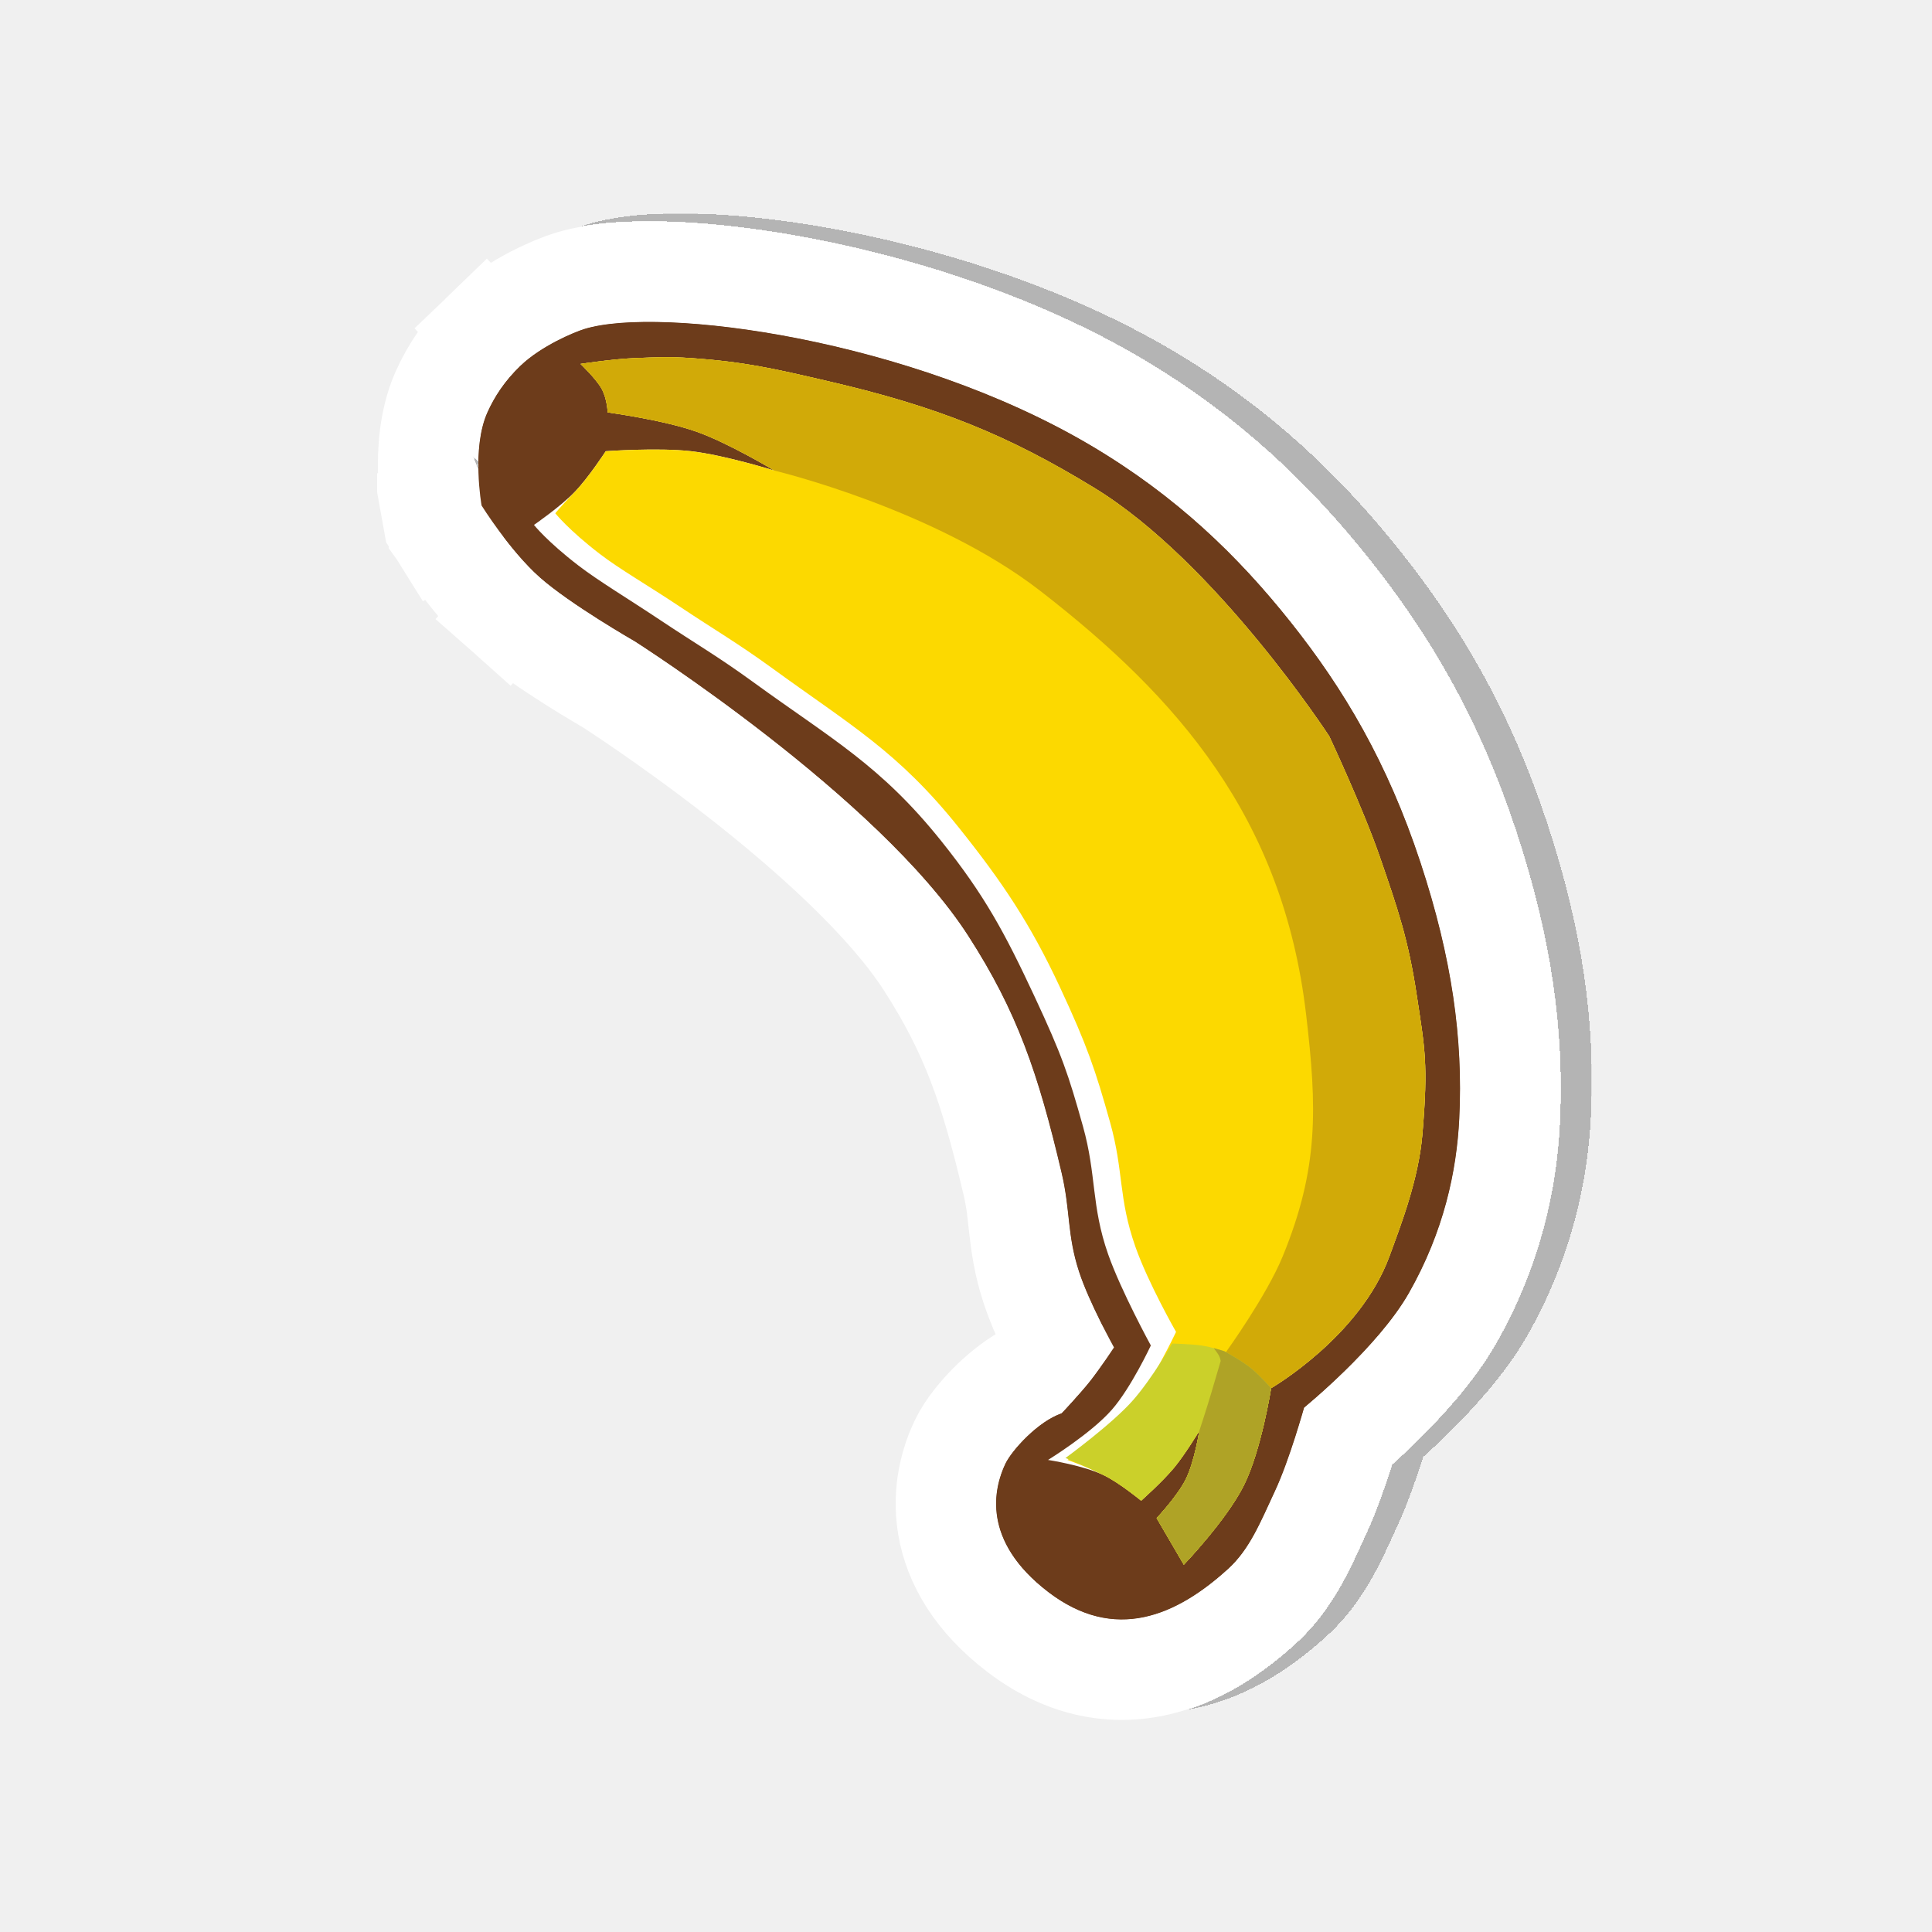
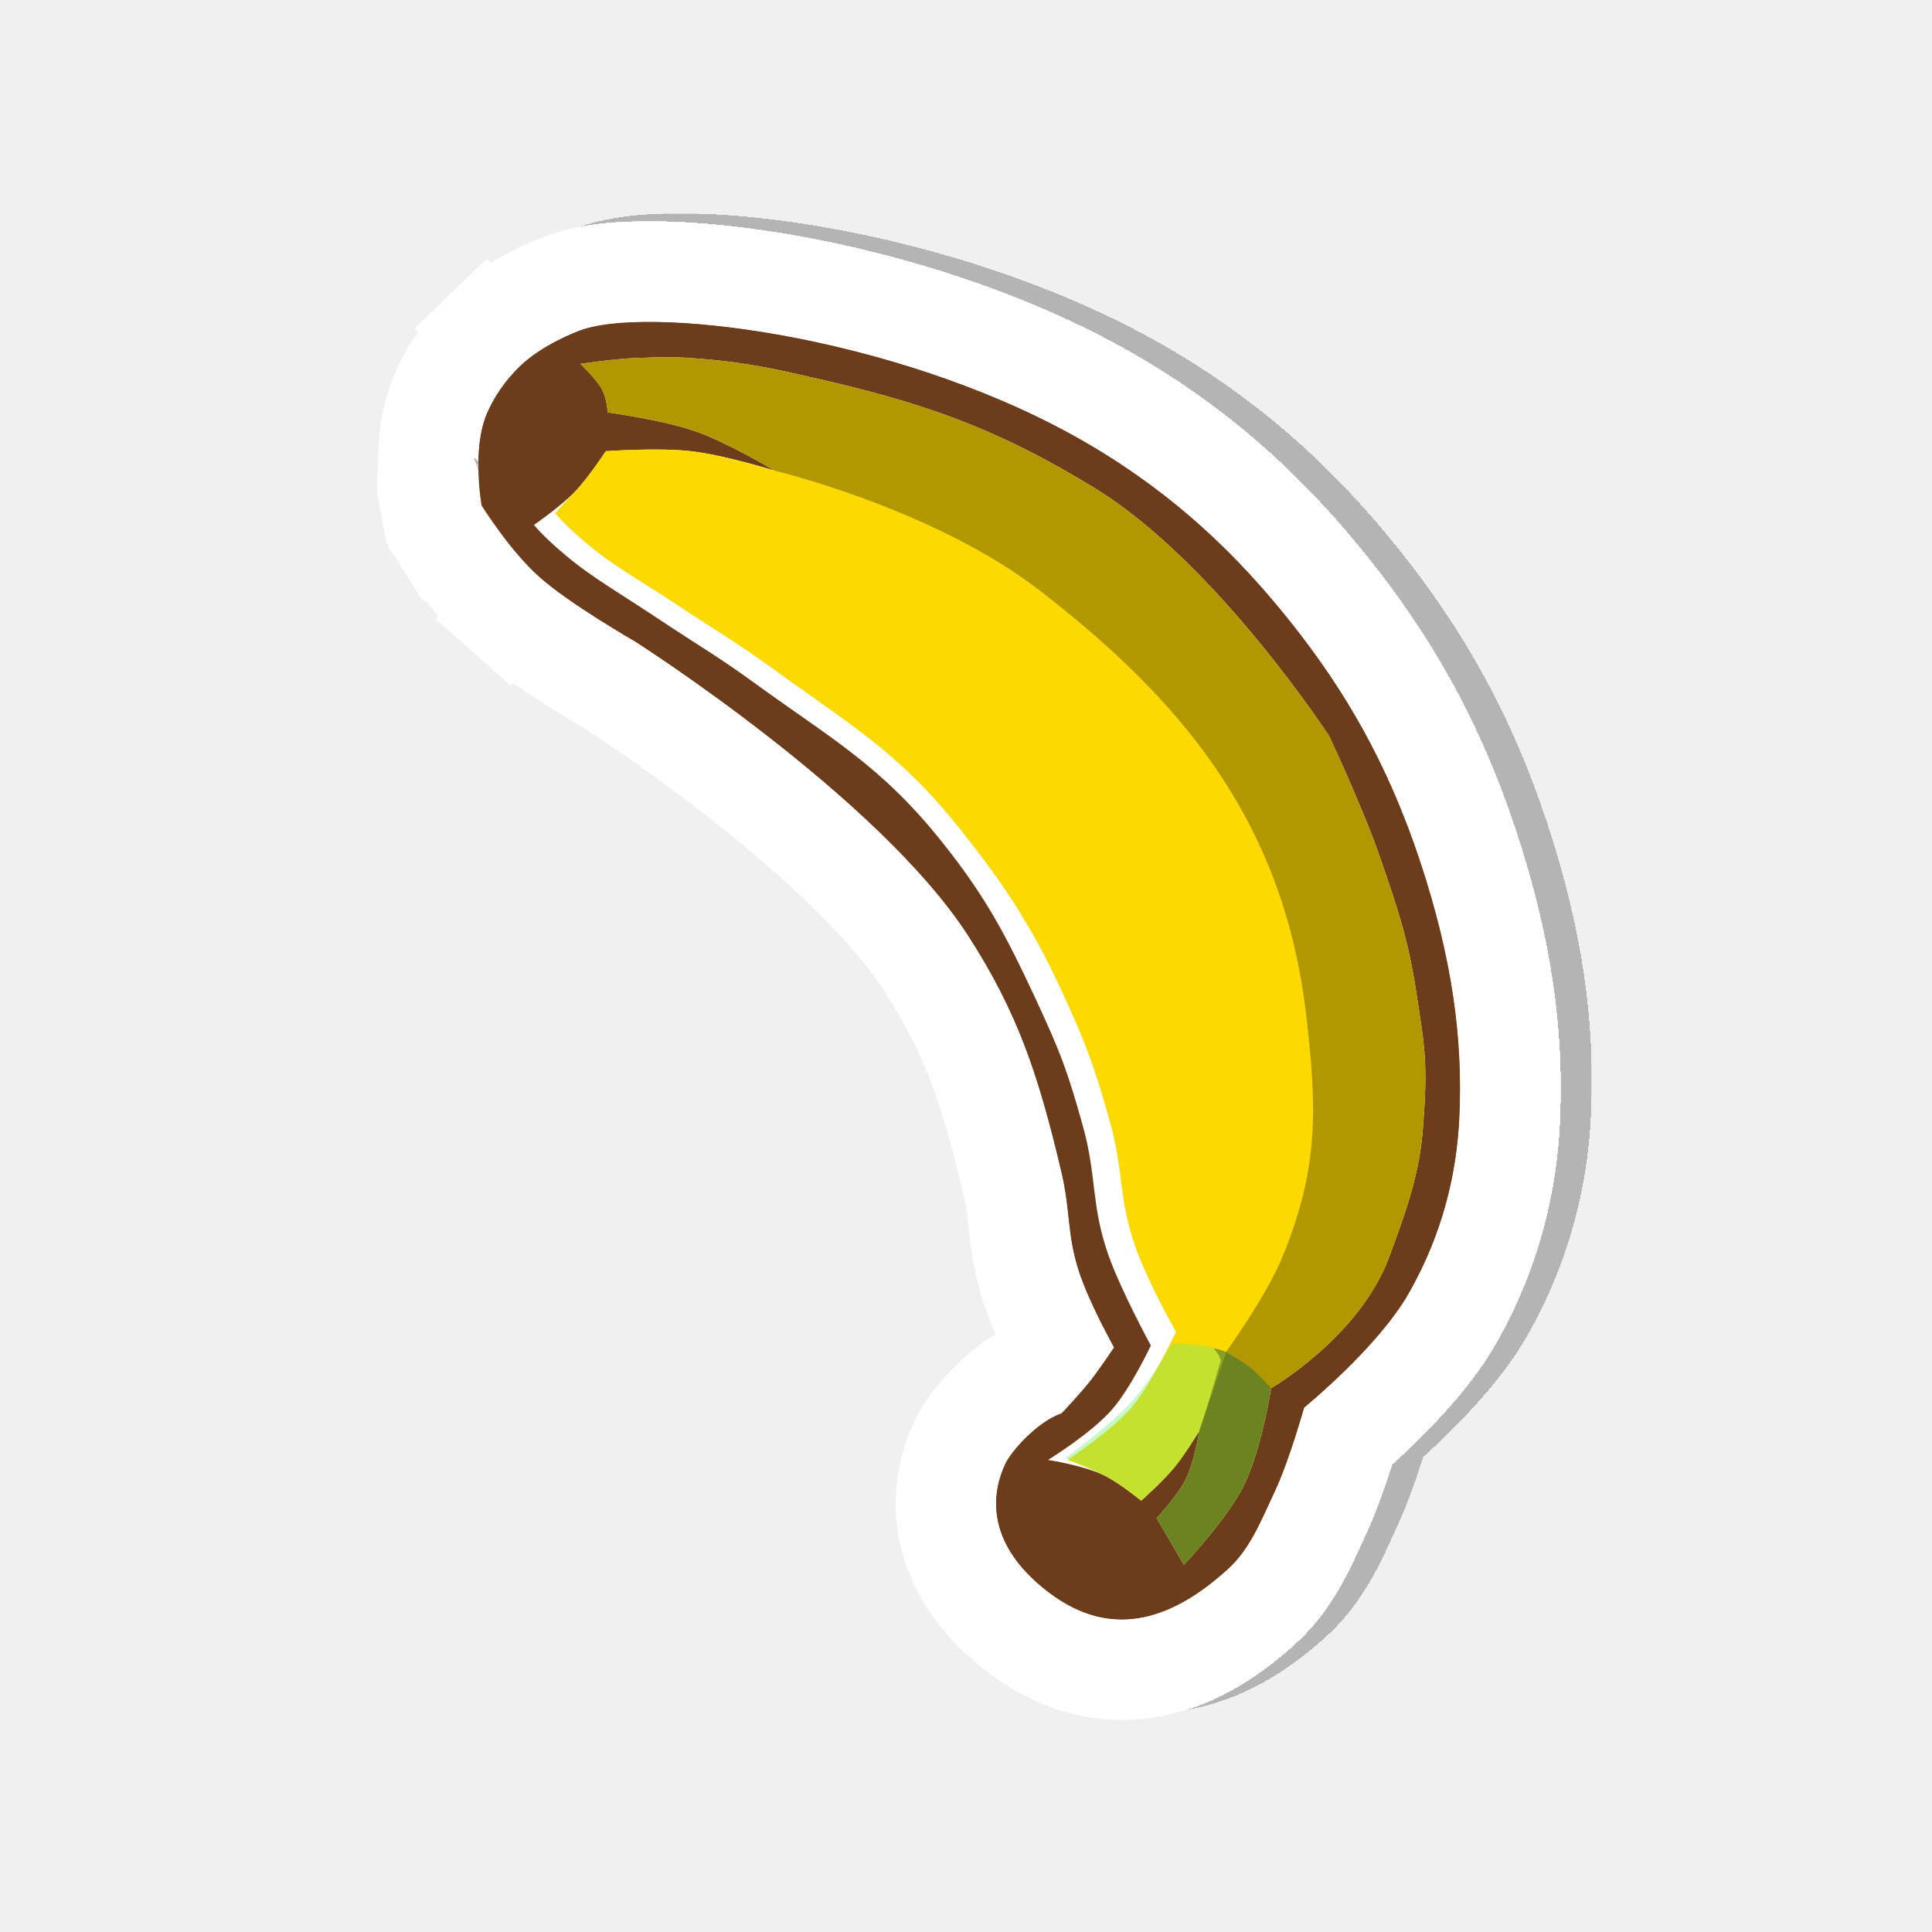
<svg xmlns="http://www.w3.org/2000/svg" width="256" height="256" viewBox="0 0 256 256" fill="none">
  <g filter="url(#filter0_d_783_2)">
    <path d="M64.584 54.647C62.447 59.409 63.813 66.985 63.813 66.985C63.813 66.985 67.525 72.947 71.524 76.496C75.543 80.062 84.119 84.978 84.119 84.978C84.119 84.978 116.43 105.539 128.33 124.048C134.776 134.073 137.557 142.16 140.668 155.407C141.857 160.468 141.368 163.574 142.982 168.516C144.32 172.615 147.608 178.541 147.608 178.541C147.608 178.541 145.815 181.269 144.524 182.911C143.117 184.699 140.668 187.28 140.668 187.28C137.584 188.308 134.066 192.164 133.214 193.963C131.672 197.219 130.027 204.142 138.869 210.928C147.711 217.714 155.928 214.101 162.774 207.843C165.586 205.273 166.962 201.805 168.943 197.562C170.877 193.42 172.798 186.509 172.798 186.509C172.798 186.509 182.565 178.575 186.679 171.344C191.329 163.17 193.023 155.159 193.362 148.21C193.876 137.671 192.417 127.008 188.221 114.281C183.862 101.058 178.097 91.324 170.999 82.407C164.07 73.703 155.896 65.742 144.524 59.017C120.619 44.88 87.461 40.51 77.436 43.594C76.113 44.001 71.707 45.826 68.954 48.478C66.827 50.526 65.498 52.611 64.584 54.647Z" fill="#6D3C1B" />
    <path d="M63.813 66.985L57.263 68.166L57.489 69.421L58.163 70.503L63.813 66.985ZM63.813 66.985C58.163 70.503 58.163 70.504 58.164 70.505L58.164 70.506L58.166 70.509L58.172 70.517L58.186 70.54L58.23 70.611C58.267 70.669 58.318 70.749 58.382 70.849C58.511 71.049 58.693 71.328 58.921 71.67C59.377 72.352 60.026 73.296 60.814 74.363C62.337 76.425 64.588 79.239 67.106 81.474L71.524 76.496L67.106 81.474C69.556 83.648 73.112 86.017 75.77 87.699C77.155 88.575 78.405 89.333 79.309 89.872C79.762 90.142 80.131 90.358 80.389 90.509C80.5 90.574 80.591 90.626 80.659 90.666C80.711 90.699 80.781 90.744 80.867 90.8C81.091 90.945 81.428 91.165 81.865 91.453C82.738 92.029 84.009 92.879 85.575 93.959C88.712 96.123 93.014 99.194 97.671 102.822C107.183 110.235 117.44 119.418 122.732 127.648C128.614 136.797 131.171 144.081 134.189 156.929C134.607 158.711 134.763 160.135 134.958 161.909C134.988 162.18 135.019 162.46 135.051 162.75C135.297 164.938 135.639 167.473 136.654 170.582C137.481 173.114 138.819 175.978 139.835 178.024C139.84 178.035 139.845 178.046 139.851 178.057C139.652 178.328 139.463 178.579 139.292 178.796C138.74 179.497 137.907 180.447 137.138 181.294C137.003 181.443 136.874 181.585 136.752 181.718C134.612 182.779 132.789 184.288 131.493 185.532C129.862 187.099 128.121 189.166 127.199 191.114C126.068 193.502 124.784 197.46 125.583 202.224C126.41 207.148 129.302 211.976 134.817 216.208C140.658 220.691 146.875 222.055 152.929 220.793C158.618 219.607 163.44 216.252 167.265 212.756C170.82 209.506 172.781 205.19 174.347 201.746C174.562 201.272 174.77 200.814 174.974 200.378C176.127 197.908 177.194 194.814 177.932 192.52C178.198 191.692 178.433 190.932 178.626 190.292C178.673 190.251 178.721 190.21 178.77 190.167C179.82 189.249 181.262 187.947 182.847 186.399C185.9 183.416 189.927 179.093 192.464 174.635C197.718 165.4 199.629 156.334 200.01 148.534C200.569 137.074 198.959 125.593 194.542 112.197C189.911 98.149 183.741 87.727 176.207 78.262C168.886 69.066 160.123 60.509 147.912 53.288C135.139 45.734 120.11 40.893 107.064 38.317C100.515 37.024 94.339 36.277 89.054 36.064C83.946 35.859 79.083 36.123 75.479 37.233C74.363 37.576 72.556 38.302 70.658 39.29C68.771 40.273 66.359 41.736 64.336 43.684L68.954 48.478L64.336 43.684C61.542 46.376 59.741 49.183 58.512 51.922C56.806 55.723 56.662 60.059 56.744 62.801C56.788 64.29 56.912 65.591 57.025 66.524C57.081 66.994 57.136 67.379 57.179 67.659C57.201 67.799 57.219 67.912 57.233 67.998C57.241 68.04 57.247 68.076 57.252 68.104L57.258 68.141L57.261 68.155L57.262 68.161L57.262 68.164C57.262 68.165 57.263 68.166 63.813 66.985Z" stroke="white" stroke-width="13.312" />
  </g>
  <path d="M64.584 54.647C62.447 59.409 63.813 66.985 63.813 66.985C63.813 66.985 67.525 72.947 71.524 76.496C75.543 80.062 84.119 84.978 84.119 84.978C84.119 84.978 116.43 105.539 128.33 124.048C134.776 134.073 137.557 142.16 140.668 155.407C141.857 160.468 141.368 163.574 142.982 168.516C144.32 172.615 147.608 178.541 147.608 178.541C147.608 178.541 145.815 181.269 144.524 182.911C143.117 184.699 140.668 187.28 140.668 187.28C137.584 188.308 134.066 192.164 133.214 193.963C131.672 197.219 130.027 204.142 138.869 210.928C147.711 217.714 155.928 214.101 162.774 207.843C165.586 205.273 166.962 201.805 168.943 197.562C170.877 193.42 172.798 186.509 172.798 186.509C172.798 186.509 182.565 178.575 186.679 171.344C191.329 163.17 193.023 155.159 193.362 148.21C193.876 137.671 192.417 127.008 188.221 114.281C183.862 101.058 178.097 91.324 170.999 82.407C164.07 73.703 155.896 65.742 144.524 59.017C120.619 44.88 87.461 40.51 77.436 43.594C76.113 44.001 71.707 45.826 68.954 48.478C66.827 50.526 65.498 52.611 64.584 54.647Z" fill="#6D3C1B" />
  <path d="M156.862 207.329L153.263 201.16C153.263 201.16 156.001 198.266 157.119 196.02C158.28 193.686 158.918 189.594 158.918 189.594C158.918 189.594 157.049 192.696 155.576 194.477C154.039 196.337 151.207 198.847 151.207 198.847C151.207 198.847 148.397 196.525 146.323 195.505C143.613 194.174 138.869 193.449 138.869 193.449C138.869 193.449 144.582 189.946 147.351 186.766C149.895 183.845 152.492 178.284 152.492 178.284C152.492 178.284 148.531 171.033 146.837 166.203C144.569 159.738 145.318 155.74 143.496 149.238C141.558 142.326 140.725 139.841 137.07 132.016C133.164 123.656 130.495 118.659 124.732 111.453C116.679 101.386 110.155 97.906 99.799 90.376C95.115 86.97 92.279 85.363 87.461 82.15C83.245 79.34 79.298 76.974 76.665 74.953C72.484 71.745 70.753 69.555 70.753 69.555C70.753 69.555 74.264 67.134 76.151 65.186C77.994 63.282 80.263 59.788 80.263 59.788C80.263 59.788 87.185 59.285 91.573 59.788C95.976 60.292 102.626 62.358 102.626 62.358C102.626 62.358 96.573 58.723 92.344 57.217C87.893 55.632 80.52 54.647 80.52 54.647C80.52 54.647 80.455 52.877 79.749 51.562C79.037 50.236 76.922 48.221 76.922 48.221C76.922 48.221 81.294 47.555 84.119 47.45C87.03 47.342 88.667 47.25 91.573 47.45C98.641 47.937 102.654 48.869 109.452 50.448L109.823 50.534C124.258 53.887 133.509 57.62 145.038 64.672C161.144 74.524 176.14 97.573 176.14 97.573C176.14 97.573 180.621 107.13 182.823 113.509C185.23 120.484 186.601 124.465 187.707 131.759C188.791 138.911 189.267 140.903 188.478 150.266C187.969 156.303 185.637 162.281 184.108 166.46C180.203 177.134 168.429 183.939 168.429 183.939C168.429 183.939 167.149 192.123 164.83 196.791C162.534 201.411 156.862 207.329 156.862 207.329Z" fill="white" />
  <path d="M156.862 207.329L153.263 201.16C153.263 201.16 156.001 198.266 157.119 196.02C158.28 193.686 158.918 189.594 158.918 189.594C158.918 189.594 157.049 192.696 155.576 194.477C154.039 196.337 151.207 198.847 151.207 198.847C151.207 198.847 148.397 196.525 146.323 195.505C143.613 194.174 141.439 193.449 141.439 193.449C141.439 193.449 147.152 189.689 149.922 186.509C152.465 183.588 155.833 176.484 155.833 176.484C155.833 176.484 152.13 170.005 150.436 165.175C148.168 158.71 148.917 155.226 147.094 148.724C145.156 141.812 144.066 138.556 140.411 130.731C136.505 122.371 132.809 116.859 127.045 109.654C118.992 99.587 112.725 96.107 102.369 88.576C97.685 85.171 94.849 83.563 90.031 80.351C85.815 77.54 82.125 75.432 79.492 73.411C75.312 70.203 73.58 68.013 73.58 68.013C73.58 68.013 74.264 67.134 76.151 65.186C77.994 63.282 80.263 59.788 80.263 59.788C80.263 59.788 87.185 59.285 91.573 59.788C95.976 60.292 102.626 62.358 102.626 62.358C102.626 62.358 96.573 58.723 92.344 57.217C87.893 55.632 80.52 54.647 80.52 54.647C80.52 54.647 80.455 52.877 79.749 51.562C79.037 50.236 76.922 48.221 76.922 48.221C76.922 48.221 81.294 47.555 84.119 47.45C87.03 47.342 88.667 47.25 91.573 47.45C98.641 47.937 102.654 48.869 109.452 50.448L109.823 50.534C124.258 53.887 133.509 57.62 145.038 64.672C161.144 74.524 176.14 97.573 176.14 97.573C176.14 97.573 180.621 107.13 182.823 113.509C185.23 120.484 186.601 124.465 187.707 131.759C188.791 138.911 189.267 140.903 188.478 150.266C187.969 156.303 185.637 162.281 184.108 166.46C180.203 177.134 168.428 183.939 168.428 183.939C168.428 183.939 167.149 192.123 164.83 196.791C162.534 201.411 156.862 207.329 156.862 207.329Z" fill="#FCD900" />
-   <path d="M156.862 207.329L153.263 201.16C153.263 201.16 156.001 198.266 157.119 196.02C158.28 193.686 158.918 189.594 158.918 189.594L162.517 179.055C162.517 179.055 167.823 171.702 169.971 166.46C174.75 154.796 174.534 146.848 173.055 134.33C169.989 108.365 156.091 92.432 137.841 78.295C123.787 67.408 102.626 62.358 102.626 62.358C102.626 62.358 96.573 58.723 92.344 57.217C87.893 55.632 80.52 54.647 80.52 54.647C80.52 54.647 80.455 52.877 79.749 51.562C79.037 50.236 76.922 48.221 76.922 48.221C76.922 48.221 81.294 47.555 84.119 47.45C87.03 47.342 88.667 47.25 91.573 47.45C98.768 47.945 102.798 48.903 109.823 50.534C124.258 53.887 133.509 57.62 145.038 64.672C161.144 74.524 176.14 97.573 176.14 97.573C176.14 97.573 180.621 107.13 182.823 113.509C185.23 120.484 186.601 124.465 187.707 131.759C188.791 138.911 189.267 140.903 188.478 150.266C187.969 156.303 185.637 162.281 184.108 166.46C180.203 177.134 168.428 183.939 168.428 183.939C168.428 183.939 167.149 192.123 164.83 196.791C162.534 201.411 156.862 207.329 156.862 207.329Z" fill="#D1AA08" />
-   <path d="M156.862 207.329L153.263 201.16C153.263 201.16 156.001 198.266 157.119 196.02C158.28 193.687 158.918 189.594 158.918 189.594C158.918 189.594 157.049 192.696 155.576 194.477C154.039 196.338 151.207 198.847 151.207 198.847C151.207 198.847 148.397 196.525 146.323 195.506C143.613 194.174 141.182 193.192 141.182 193.192C141.182 193.192 147.409 188.661 150.179 185.481C152.722 182.56 155.319 178.027 155.319 178.027C155.319 178.027 157.875 178.095 159.175 178.284C160.588 178.489 162.259 179.055 162.259 179.055C162.259 179.055 164.566 180.309 165.858 181.368C166.956 182.269 168.428 183.939 168.428 183.939C168.428 183.939 167.149 192.123 164.83 196.791C162.534 201.411 156.862 207.329 156.862 207.329Z" fill="#CBD02A" />
-   <path d="M156.862 207.329L153.263 201.16C153.263 201.16 156.001 198.266 157.119 196.02C158.28 193.686 158.918 189.593 158.918 189.593C158.918 189.593 159.905 186.583 160.46 184.71C161.012 182.849 161.746 180.34 161.746 180.34C161.746 180.34 161.695 179.927 161.488 179.569C161.303 179.248 160.825 178.632 160.825 178.632C161.634 178.843 162.26 179.055 162.26 179.055C162.26 179.055 164.567 180.309 165.858 181.368C166.956 182.269 168.429 183.939 168.429 183.939C168.429 183.939 167.149 192.123 164.83 196.791C162.534 201.411 156.862 207.329 156.862 207.329Z" fill="#AFA326" />
+   <path d="M156.862 207.329L153.263 201.16C153.263 201.16 156.001 198.266 157.119 196.02C158.28 193.686 158.918 189.594 158.918 189.594L162.517 179.055C162.517 179.055 167.823 171.702 169.971 166.46C174.75 154.796 174.534 146.848 173.055 134.33C169.989 108.365 156.091 92.432 137.841 78.295C123.787 67.408 102.626 62.358 102.626 62.358C102.626 62.358 96.573 58.723 92.344 57.217C87.893 55.632 80.52 54.647 80.52 54.647C80.52 54.647 80.455 52.877 79.749 51.562C79.037 50.236 76.922 48.221 76.922 48.221C76.922 48.221 81.294 47.555 84.119 47.45C87.03 47.342 88.667 47.25 91.573 47.45C98.768 47.945 102.798 48.903 109.823 50.534C124.258 53.887 133.509 57.62 145.038 64.672C161.144 74.524 176.14 97.573 176.14 97.573C176.14 97.573 180.621 107.13 182.823 113.509C185.23 120.484 186.601 124.465 187.707 131.759C188.791 138.911 189.267 140.903 188.478 150.266C187.969 156.303 185.637 162.281 184.108 166.46C180.203 177.134 168.428 183.939 168.428 183.939C168.428 183.939 167.149 192.123 164.83 196.791C162.534 201.411 156.862 207.329 156.862 207.329Z" fill="black" fill-opacity="0.3" />
+   <path d="M156.862 207.329L153.263 201.16C153.263 201.16 156.001 198.266 157.119 196.02C158.28 193.687 158.918 189.594 158.918 189.594C158.918 189.594 157.049 192.696 155.576 194.477C154.039 196.338 151.207 198.847 151.207 198.847C151.207 198.847 148.397 196.525 146.323 195.506C143.613 194.174 141.182 193.192 141.182 193.192C141.182 193.192 147.409 188.661 150.179 185.481C152.722 182.56 155.319 178.027 155.319 178.027C155.319 178.027 157.875 178.095 159.175 178.284C160.588 178.489 162.259 179.055 162.259 179.055C162.259 179.055 164.566 180.309 165.858 181.368C166.956 182.269 168.428 183.939 168.428 183.939C168.428 183.939 167.149 192.123 164.83 196.791C162.534 201.411 156.862 207.329 156.862 207.329Z" fill="#75ED77" fill-opacity="0.4" />
+   <path d="M156.862 207.329L153.263 201.16C153.263 201.16 156.001 198.266 157.119 196.02C158.28 193.686 158.918 189.593 158.918 189.593C158.918 189.593 159.905 186.583 160.46 184.71C161.012 182.849 161.746 180.34 161.746 180.34C161.746 180.34 161.695 179.927 161.488 179.569C161.303 179.248 160.825 178.632 160.825 178.632C161.634 178.843 162.26 179.055 162.26 179.055C162.26 179.055 164.567 180.309 165.858 181.368C166.956 182.269 168.429 183.939 168.429 183.939C168.429 183.939 167.149 192.123 164.83 196.791C162.534 201.411 156.862 207.329 156.862 207.329Z" fill="#010100" fill-opacity="0.3" />
  <defs>
    <filter id="filter0_d_783_2" x="50.07" y="28.32" width="160.799" height="199.578" filterUnits="userSpaceOnUse" color-interpolation-filters="sRGB">
      <feFlood flood-opacity="0" result="BackgroundImageFix" />
      <feColorMatrix in="SourceAlpha" type="matrix" values="0 0 0 0 0 0 0 0 0 0 0 0 0 0 0 0 0 0 127 0" result="hardAlpha" />
      <feOffset dx="4.096" dy="-1.024" />
      <feComposite in2="hardAlpha" operator="out" />
      <feColorMatrix type="matrix" values="0 0 0 0 0 0 0 0 0 0 0 0 0 0 0 0 0 0 0.25 0" />
      <feBlend mode="normal" in2="BackgroundImageFix" result="effect1_dropShadow_783_2" />
      <feBlend mode="normal" in="SourceGraphic" in2="effect1_dropShadow_783_2" result="shape" />
    </filter>
  </defs>
</svg>
